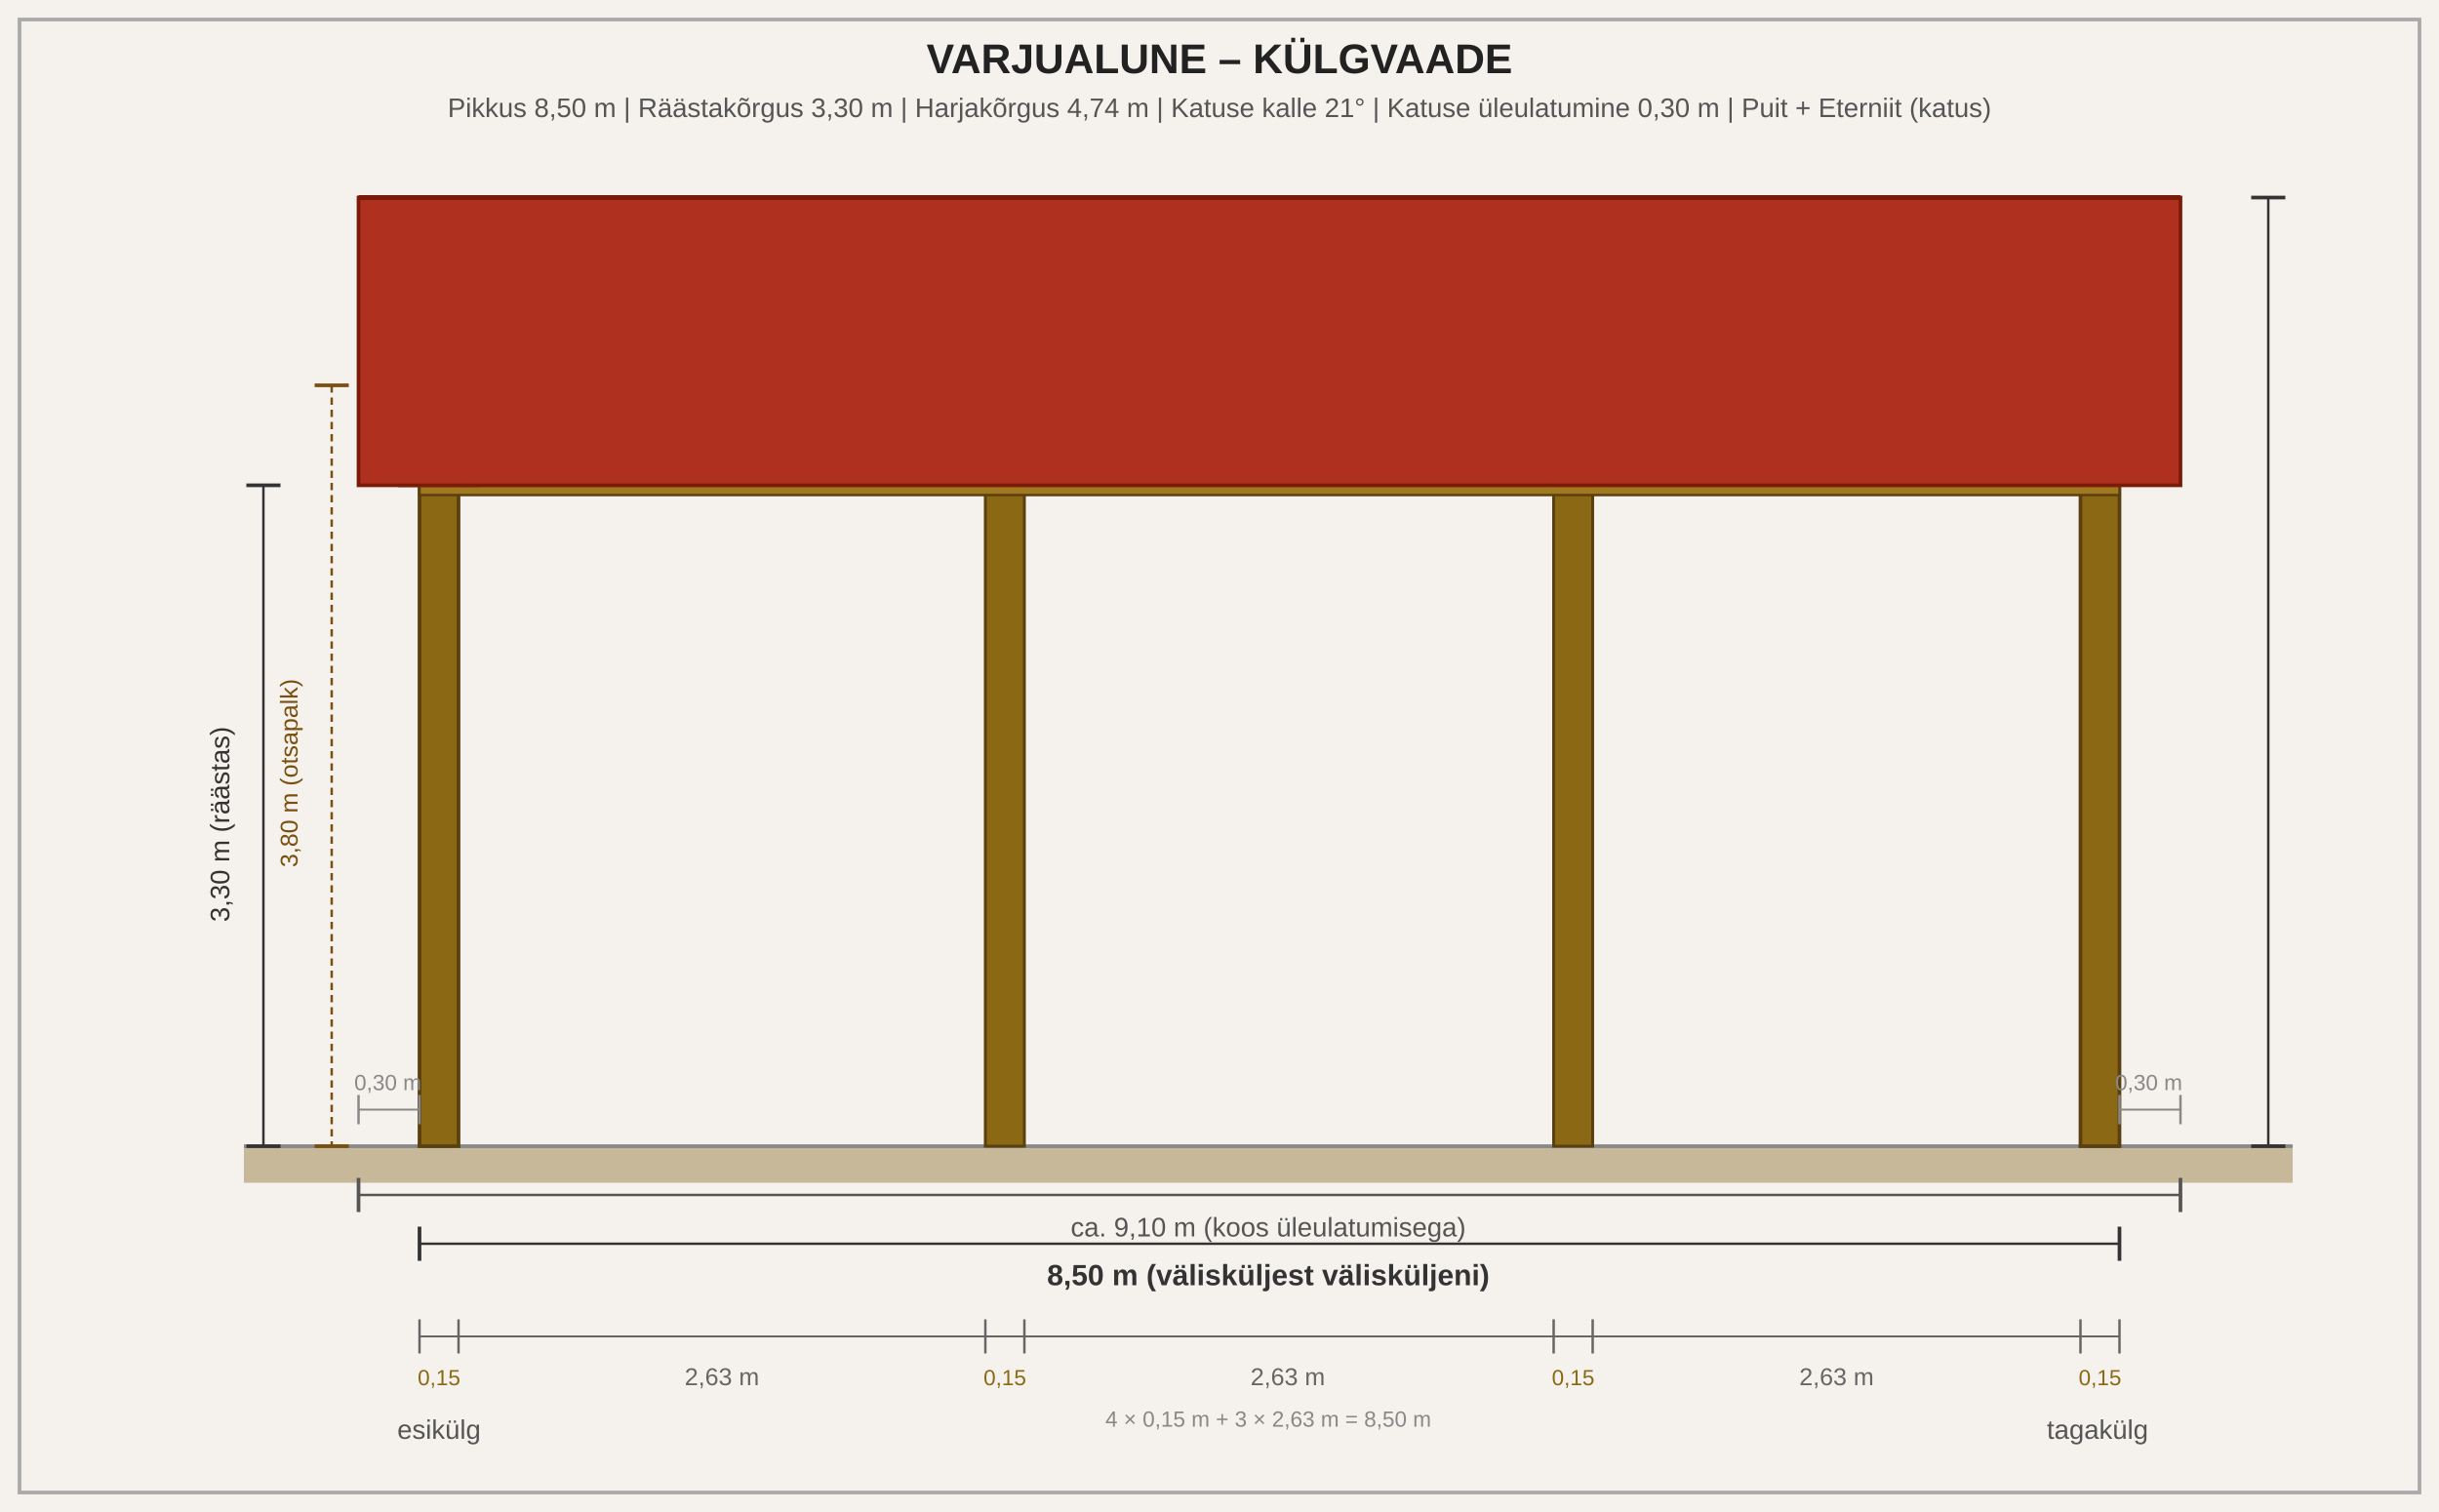
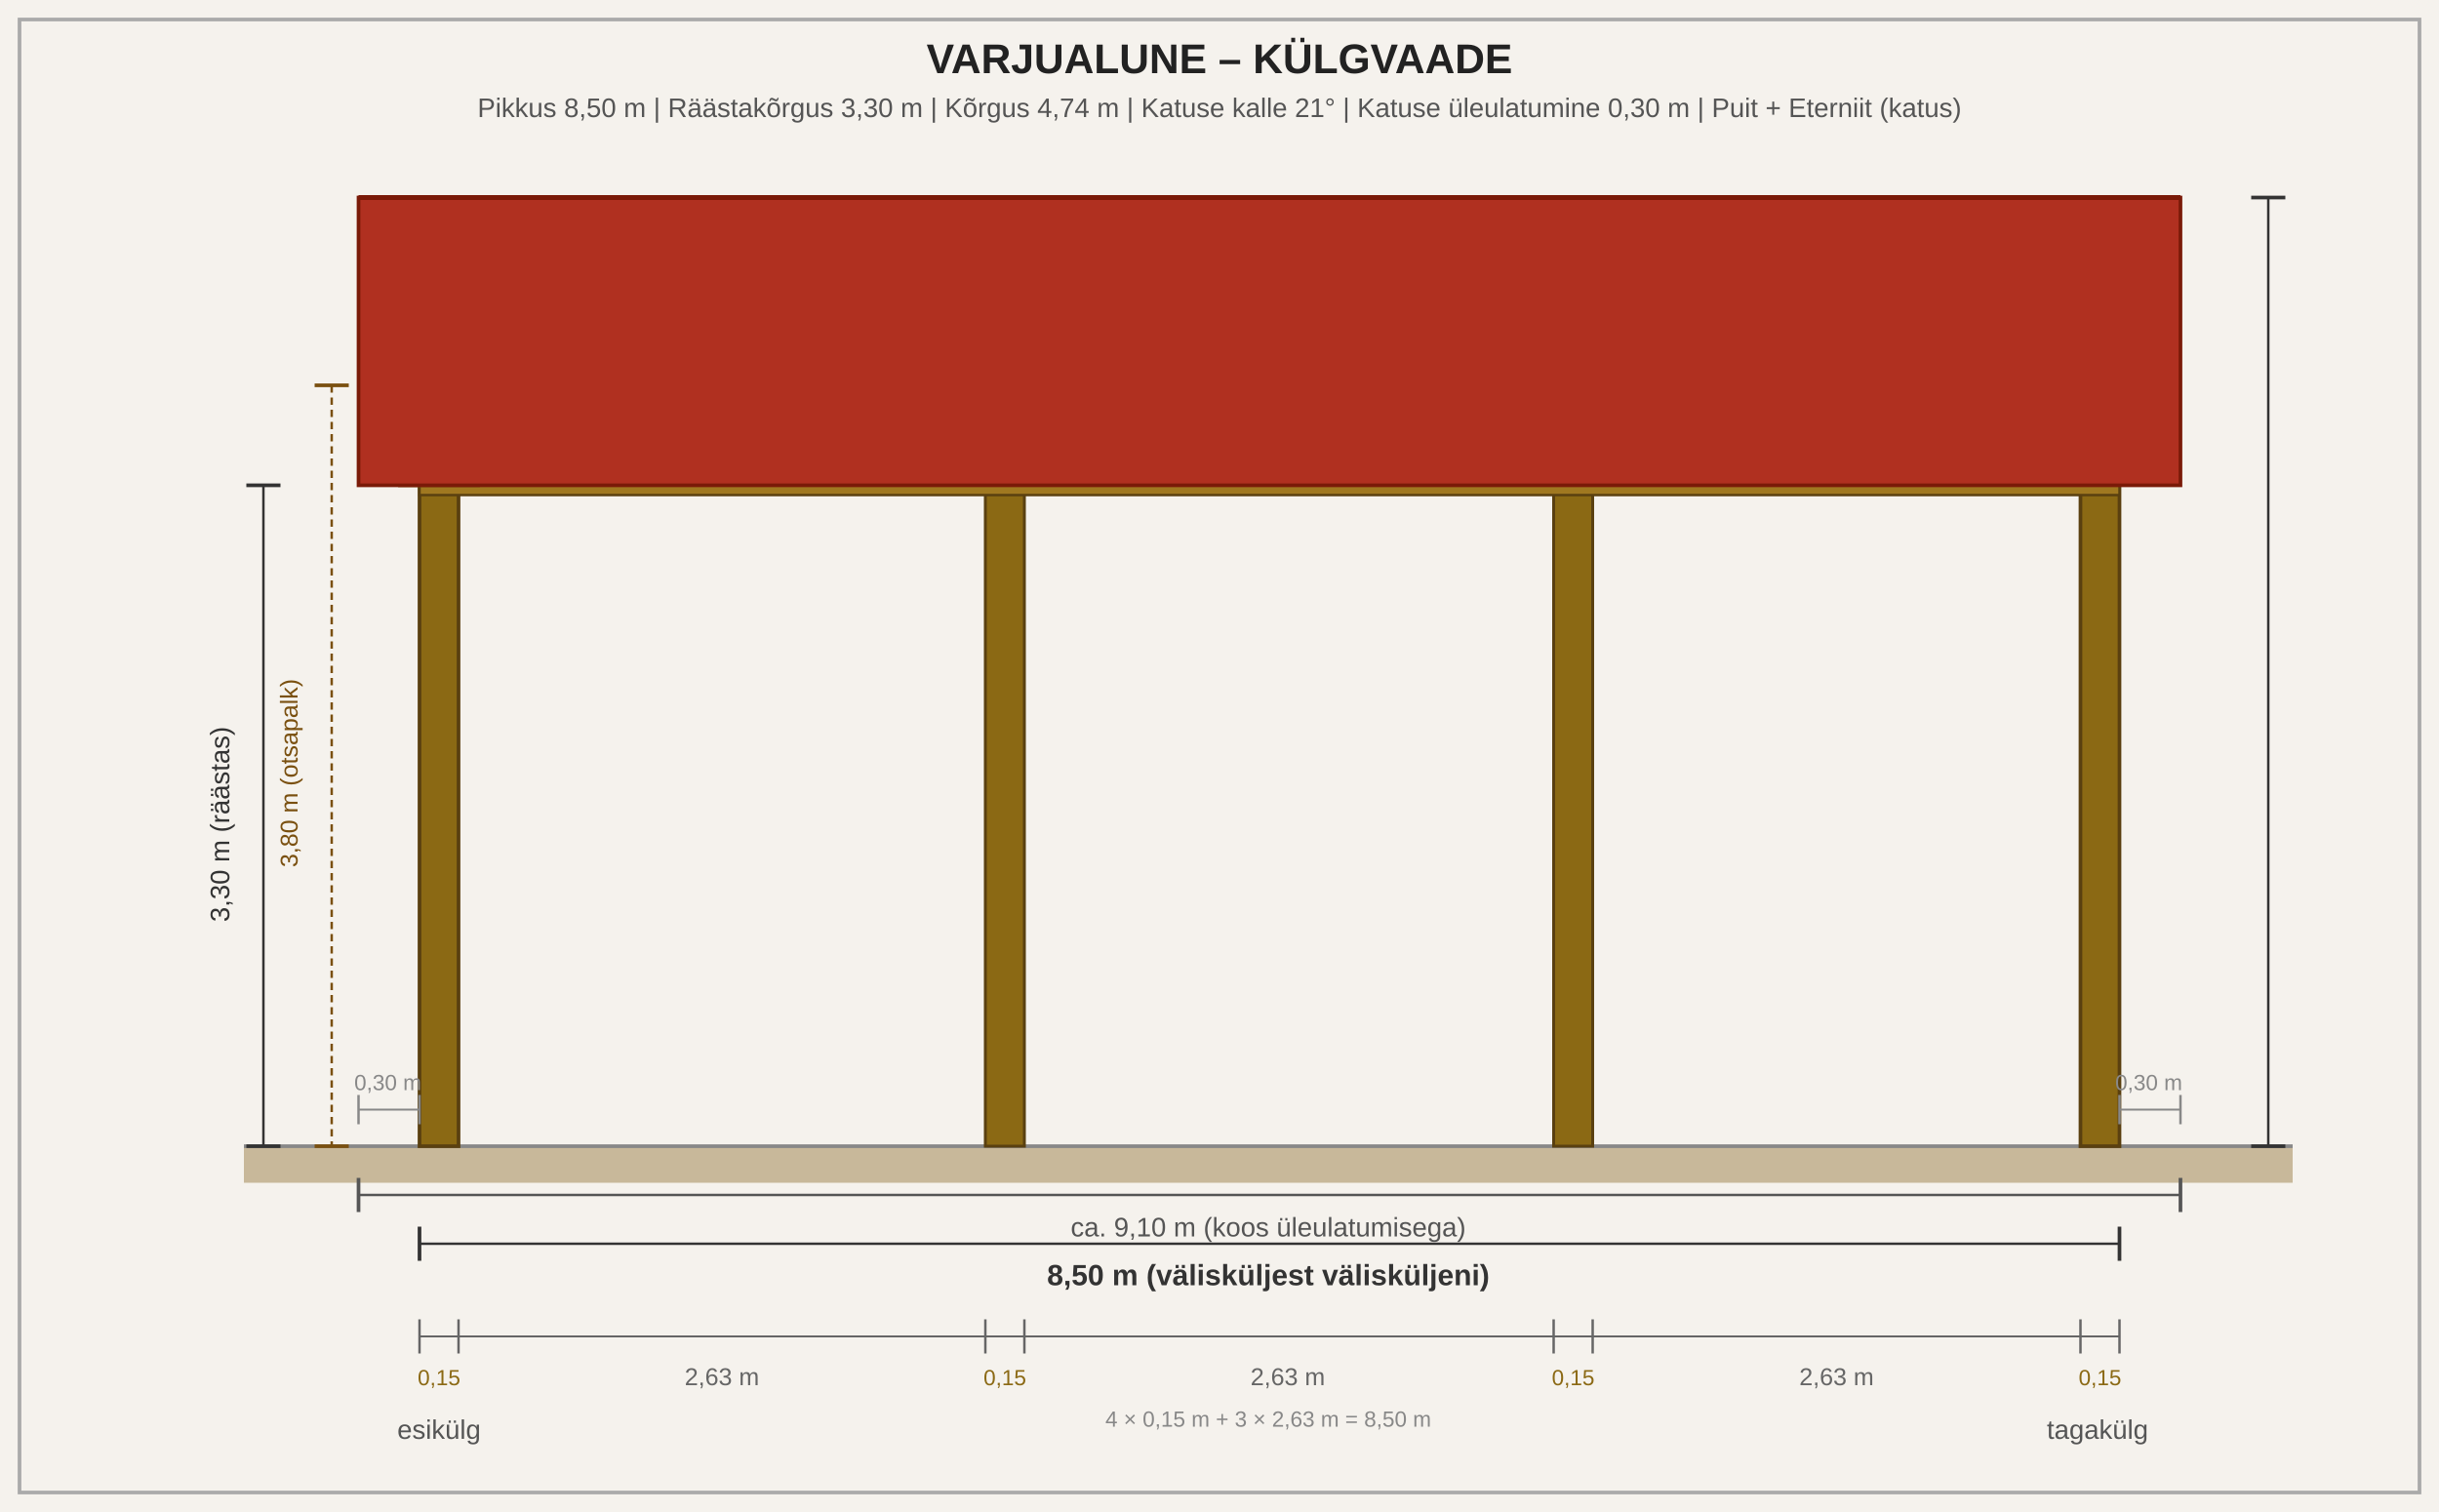
<svg xmlns="http://www.w3.org/2000/svg" viewBox="0 0 1000 620" width="1000" height="620" font-family="Arial, sans-serif">
  <rect width="1000" height="620" fill="#f5f2ed" />
  <text x="500" y="30" text-anchor="middle" font-size="17" font-weight="bold" fill="#222">VARJUALUNE – KÜLGVAADE</text>
-   <text x="500" y="48" text-anchor="middle" font-size="11" fill="#555">Pikkus 8,50 m | Räästakõrgus 3,30 m | Harjakõrgus 4,74 m | Katuse kalle 21° | Katuse üleulatumine 0,30 m | Puit + Eterniit (katus)</text>
+   <text x="500" y="48" text-anchor="middle" font-size="11" fill="#555">Pikkus 8,50 m | Räästakõrgus 3,30 m | Kõrgus 4,74 m | Katuse kalle 21° | Katuse üleulatumine 0,30 m | Puit + Eterniit (katus)</text>
  <rect x="100" y="470" width="840" height="15" fill="#c8b89a" />
  <line x1="100" y1="470" x2="940" y2="470" stroke="#888" stroke-width="1.5" />
  <rect x="172" y="199" width="16" height="271" fill="#8B6914" stroke="#5a4010" stroke-width="1.5" />
  <rect x="404" y="199" width="16" height="271" fill="#8B6914" stroke="#5a4010" stroke-width="1.2" />
  <rect x="637" y="199" width="16" height="271" fill="#8B6914" stroke="#5a4010" stroke-width="1.2" />
  <rect x="853" y="199" width="16" height="271" fill="#8B6914" stroke="#5a4010" stroke-width="1.5" />
  <rect x="172" y="194" width="697" height="9" fill="#a07820" stroke="#5a4010" stroke-width="1" />
  <rect x="164" y="158" width="32" height="41" fill="#c08828" stroke="#7a5010" stroke-width="1.5" />
  <text x="180" y="152" text-anchor="middle" font-size="9" fill="#7a5010">otsapalk 3,80 m</text>
  <rect x="147" y="81" width="747" height="118" fill="#b03020" stroke="#7a1a08" stroke-width="1.5" />
  <line x1="147" y1="81" x2="894" y2="81" stroke="#7a1a08" stroke-width="2" />
  <line x1="172" y1="510" x2="869" y2="510" stroke="#333" stroke-width="1" />
  <line x1="172" y1="503" x2="172" y2="517" stroke="#333" stroke-width="1.5" />
  <line x1="869" y1="503" x2="869" y2="517" stroke="#333" stroke-width="1.5" />
  <text x="520" y="527" text-anchor="middle" font-size="12" font-weight="bold" fill="#333">8,50 m (välisküljest välisküljeni)</text>
  <line x1="147" y1="490" x2="894" y2="490" stroke="#555" stroke-width="1" />
  <line x1="147" y1="483" x2="147" y2="497" stroke="#555" stroke-width="1.5" />
  <line x1="894" y1="483" x2="894" y2="497" stroke="#555" stroke-width="1.5" />
  <text x="520" y="507" text-anchor="middle" font-size="11" fill="#555">ca. 9,10 m (koos üleulatumisega)</text>
  <line x1="147" y1="455" x2="172" y2="455" stroke="#888" stroke-width="0.8" />
  <line x1="147" y1="449" x2="147" y2="461" stroke="#888" stroke-width="1" />
  <line x1="172" y1="449" x2="172" y2="461" stroke="#888" stroke-width="1" />
  <text x="159" y="447" text-anchor="middle" font-size="9" fill="#888">0,30 m</text>
  <line x1="869" y1="455" x2="894" y2="455" stroke="#888" stroke-width="0.8" />
  <line x1="869" y1="449" x2="869" y2="461" stroke="#888" stroke-width="1" />
  <line x1="894" y1="449" x2="894" y2="461" stroke="#888" stroke-width="1" />
  <text x="881" y="447" text-anchor="middle" font-size="9" fill="#888">0,30 m</text>
  <line x1="108" y1="199" x2="108" y2="470" stroke="#333" stroke-width="1" />
  <line x1="101" y1="199" x2="115" y2="199" stroke="#333" stroke-width="1.5" />
  <line x1="101" y1="470" x2="115" y2="470" stroke="#333" stroke-width="1.5" />
  <text x="94" y="338" text-anchor="middle" font-size="11" fill="#333" transform="rotate(-90,94,338)">3,30 m (räästas)</text>
  <line x1="930" y1="81" x2="930" y2="470" stroke="#333" stroke-width="1" />
  <line x1="923" y1="81" x2="937" y2="81" stroke="#333" stroke-width="1.5" />
  <line x1="923" y1="470" x2="937" y2="470" stroke="#333" stroke-width="1.5" />
  <text x="948" y="279" text-anchor="middle" font-size="11" fill="#333" transform="rotate(90,948,279)" />
  <line x1="136" y1="158" x2="136" y2="470" stroke="#7a5010" stroke-width="1" stroke-dasharray="3,2" />
  <line x1="129" y1="158" x2="143" y2="158" stroke="#7a5010" stroke-width="1.5" />
  <line x1="129" y1="470" x2="143" y2="470" stroke="#7a5010" stroke-width="1.5" />
  <text x="122" y="317" text-anchor="middle" font-size="10" fill="#7a5010" transform="rotate(-90,122,317)">3,80 m (otsapalk)</text>
  <line x1="172" y1="548" x2="869" y2="548" stroke="#666" stroke-width="0.8" />
  <line x1="172" y1="541" x2="172" y2="555" stroke="#666" stroke-width="1" />
  <line x1="188" y1="541" x2="188" y2="555" stroke="#666" stroke-width="1" />
  <line x1="404" y1="541" x2="404" y2="555" stroke="#666" stroke-width="1" />
  <line x1="420" y1="541" x2="420" y2="555" stroke="#666" stroke-width="1" />
  <line x1="637" y1="541" x2="637" y2="555" stroke="#666" stroke-width="1" />
  <line x1="653" y1="541" x2="653" y2="555" stroke="#666" stroke-width="1" />
  <line x1="853" y1="541" x2="853" y2="555" stroke="#666" stroke-width="1" />
  <line x1="869" y1="541" x2="869" y2="555" stroke="#666" stroke-width="1" />
  <text x="180" y="568" text-anchor="middle" font-size="9" fill="#8B6914">0,15</text>
  <text x="412" y="568" text-anchor="middle" font-size="9" fill="#8B6914">0,15</text>
  <text x="645" y="568" text-anchor="middle" font-size="9" fill="#8B6914">0,15</text>
  <text x="861" y="568" text-anchor="middle" font-size="9" fill="#8B6914">0,15</text>
  <text x="296" y="568" text-anchor="middle" font-size="10" fill="#666">2,63 m</text>
  <text x="528" y="568" text-anchor="middle" font-size="10" fill="#666">2,63 m</text>
  <text x="753" y="568" text-anchor="middle" font-size="10" fill="#666">2,63 m</text>
  <text x="520" y="585" text-anchor="middle" font-size="9" fill="#888">4 × 0,15 m + 3 × 2,63 m = 8,50 m</text>
  <text x="180" y="590" text-anchor="middle" font-size="11" fill="#555">esikülg</text>
  <text x="860" y="590" text-anchor="middle" font-size="11" fill="#555">tagakülg</text>
  <rect x="8" y="8" width="984" height="604" fill="none" stroke="#aaa" stroke-width="1.5" />
</svg>
